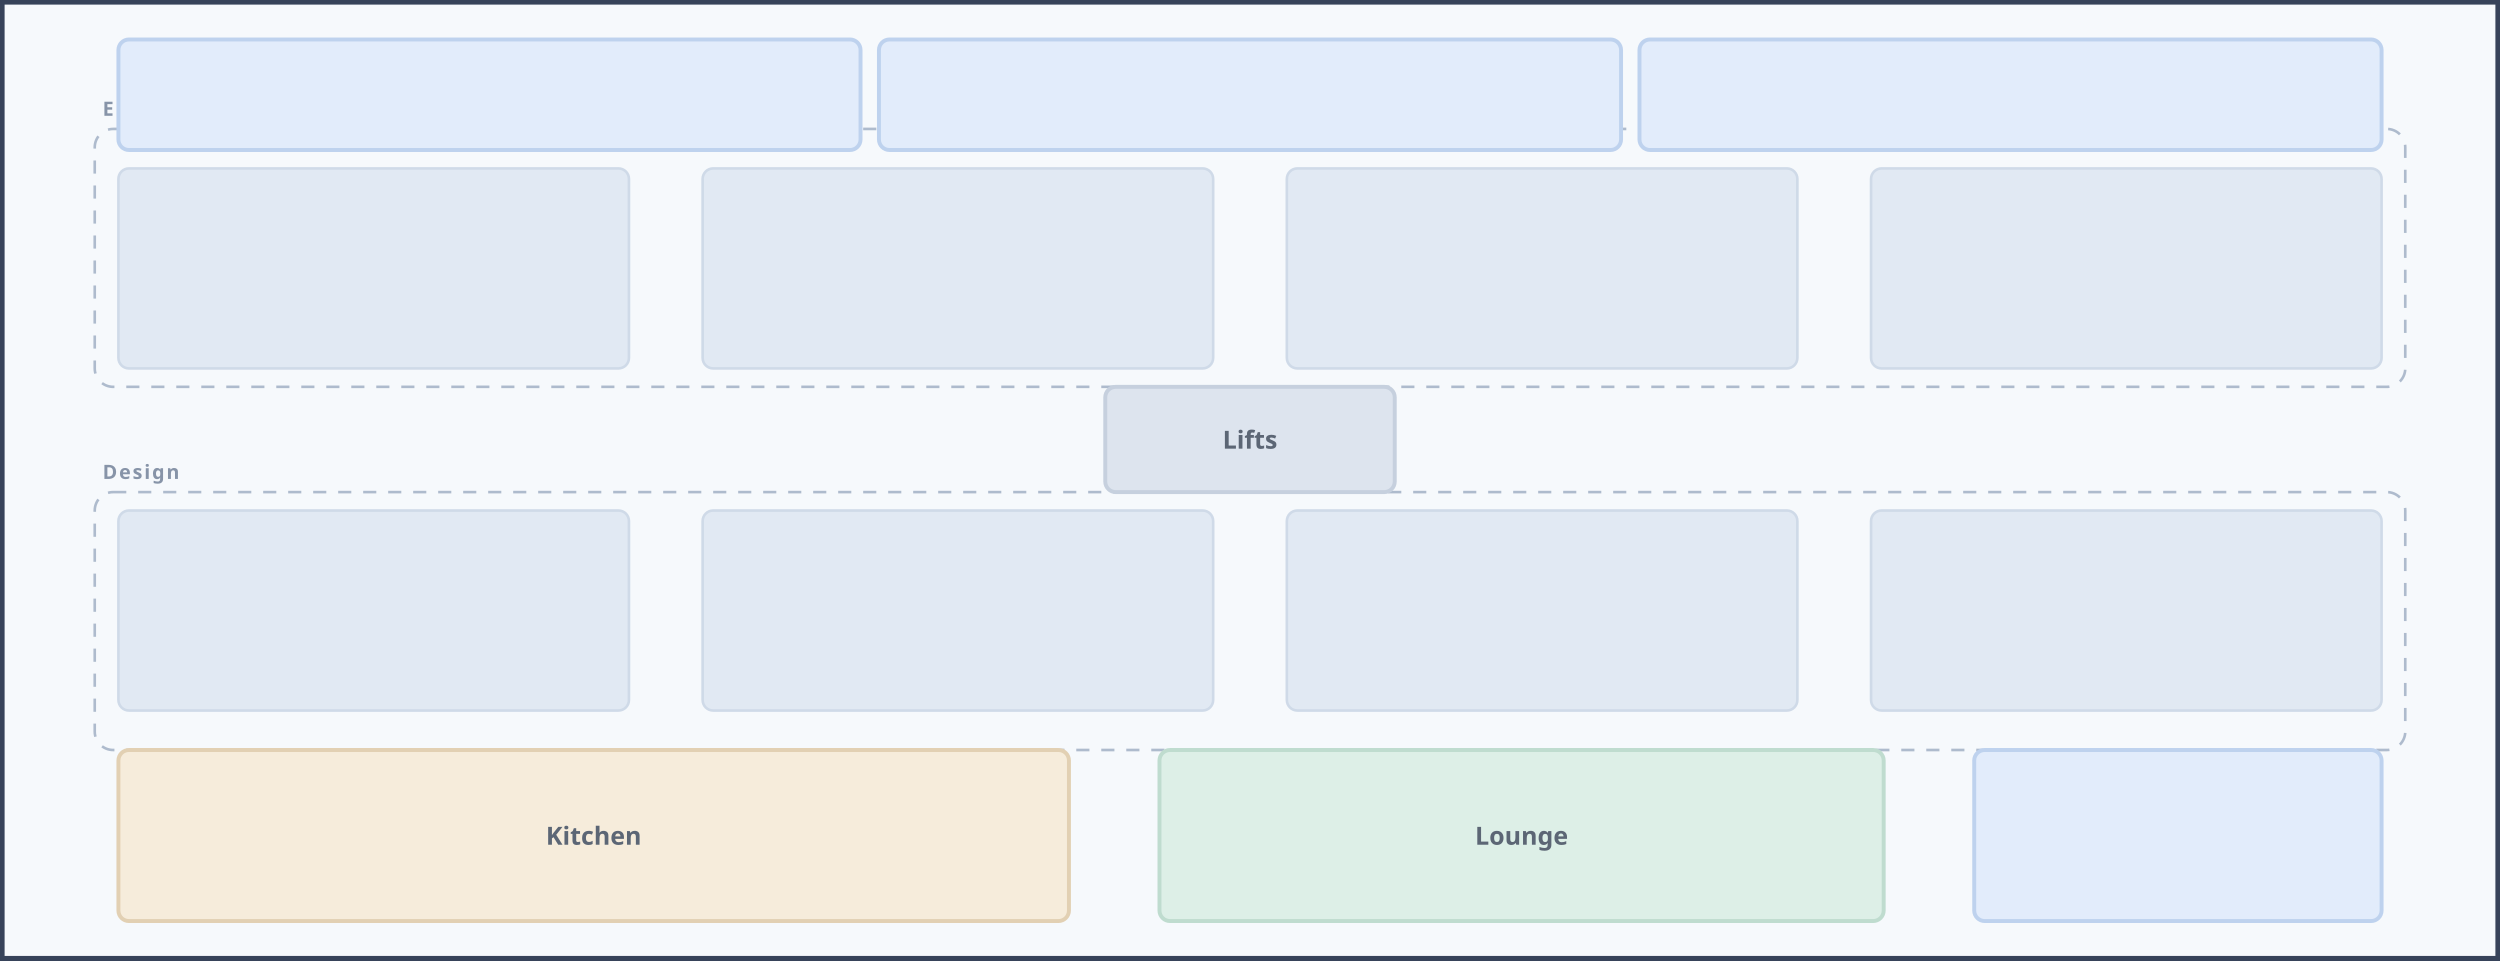
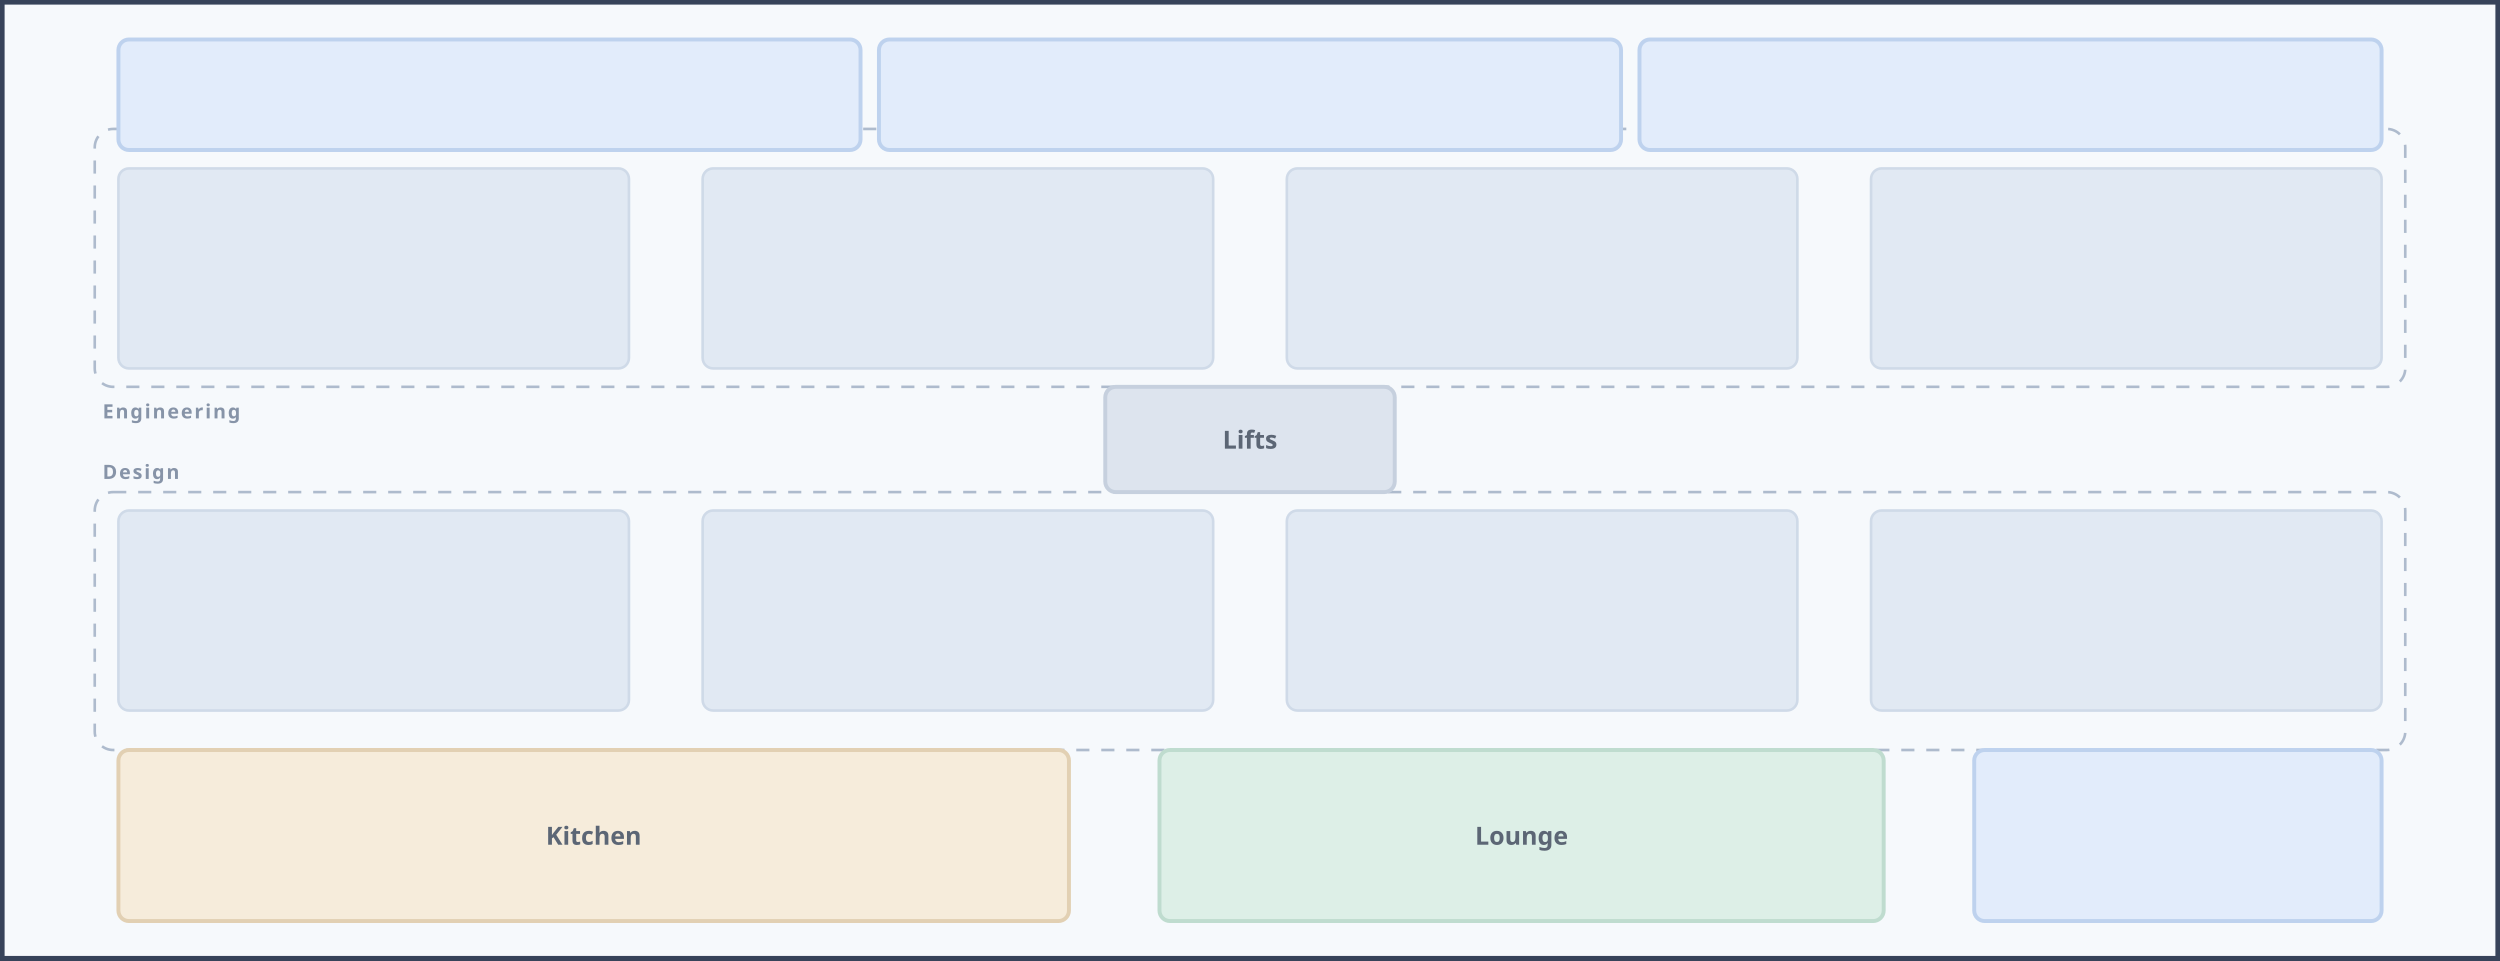
<svg xmlns="http://www.w3.org/2000/svg" viewBox="0 0 1900 730" width="1900" height="730">
  <style>
  .slab   { fill: #f6f9fc; }
  .void   { fill: #e2eaf4; }
  .wall   { fill: none; stroke: #37435a; stroke-width: 7; stroke-linejoin: round; }
  .bench  { fill: #e1e9f3; stroke: #cfdae8; stroke-width: 2; }
  .room   { fill: #e2ecfb; stroke: #bed2ee; stroke-width: 3; }
  .room--core  { fill: #dde4ee; stroke: #c6d0de; }
  .room--wc    { fill: #dde4ee; stroke: #c6d0de; }
  .room--cafe  { fill: #f6ecdb; stroke: #e2d0b3; }
  .room--collab{ fill: #ddefe7; stroke: #bfdccf; }
  .room--focus { fill: #e2ecfb; stroke: #bed2ee; }
  .zone   { fill: none; stroke: #aebbcd; stroke-width: 2; stroke-dasharray: 10 9; }
  .rlabel { fill: #5c6675; font: 600 19px system-ui, sans-serif; }
  .zlabel { fill: #8794a8; font: 700 15px system-ui, sans-serif;
            letter-spacing: 1.4px; text-transform: uppercase; }

  @media (prefers-color-scheme: dark) {
    .slab   { fill: #141a26; }
    .void   { fill: #0a0e17; }
    .wall   { stroke: #6d7b92; }
    .bench  { fill: #1e2533; stroke: #29313f; }
    .room   { fill: #1d2738; stroke: #2e3b52; }
    .room--core  { fill: #191f2b; stroke: #29313f; }
    .room--wc    { fill: #191f2b; stroke: #29313f; }
    .room--cafe  { fill: #2a2318; stroke: #3d3323; }
    .room--collab{ fill: #14251f; stroke: #20372c; }
    .room--focus { fill: #1d2738; stroke: #2e3b52; }
    .zone   { stroke: #3a465a; }
    .rlabel { fill: #97a3b6; }
    .zlabel { fill: #6b7890; }
  }
</style>
  <g class="plate">
    <rect class="slab" x="0" y="0" width="1900" height="730" />
  </g>
  <g class="zones">
    <rect class="zone" x="72" y="98" width="1756" height="196" rx="14" />
-     <text class="zlabel" x="78" y="88" text-anchor="start">Engineering</text>
+     <text class="zlabel" x="78" y="318" text-anchor="start">Engineering</text>
    <rect class="zone" x="72" y="374" width="1756" height="196" rx="14" />
    <text class="zlabel" x="78" y="364" text-anchor="start">Design</text>
  </g>
  <g class="rooms">
    <rect class="room" x="90" y="30" width="564" height="84" rx="8" />
    <rect class="room" x="668" y="30" width="564" height="84" rx="8" />
    <rect class="room" x="1246" y="30" width="564" height="84" rx="8" />
    <rect class="room room--cafe" x="90" y="570" width="722.4" height="130" rx="8" />
    <text class="rlabel" x="451.2" y="642" text-anchor="middle">Kitchen</text>
    <rect class="room room--collab" x="881.2" y="570" width="550.4" height="130" rx="8" />
    <text class="rlabel" x="1156.4" y="642" text-anchor="middle">Lounge</text>
    <rect class="room room--focus" x="1500.4" y="570" width="309.6" height="130" rx="8" />
    <rect class="room room--core" x="840" y="294" width="220" height="80" rx="8" />
    <text class="rlabel" x="950" y="341" text-anchor="middle">Lifts</text>
  </g>
  <g class="benches">
    <rect class="bench" x="90" y="128" width="388" height="152" rx="8" />
    <rect class="bench" x="90" y="388" width="388" height="152" rx="8" />
    <rect class="bench" x="534" y="128" width="388" height="152" rx="8" />
    <rect class="bench" x="534" y="388" width="388" height="152" rx="8" />
    <rect class="bench" x="978" y="128" width="388" height="152" rx="8" />
    <rect class="bench" x="978" y="388" width="388" height="152" rx="8" />
    <rect class="bench" x="1422" y="128" width="388" height="152" rx="8" />
    <rect class="bench" x="1422" y="388" width="388" height="152" rx="8" />
  </g>
  <g class="walls">
    <rect class="wall" x="0" y="0" width="1900" height="730" />
  </g>
</svg>
